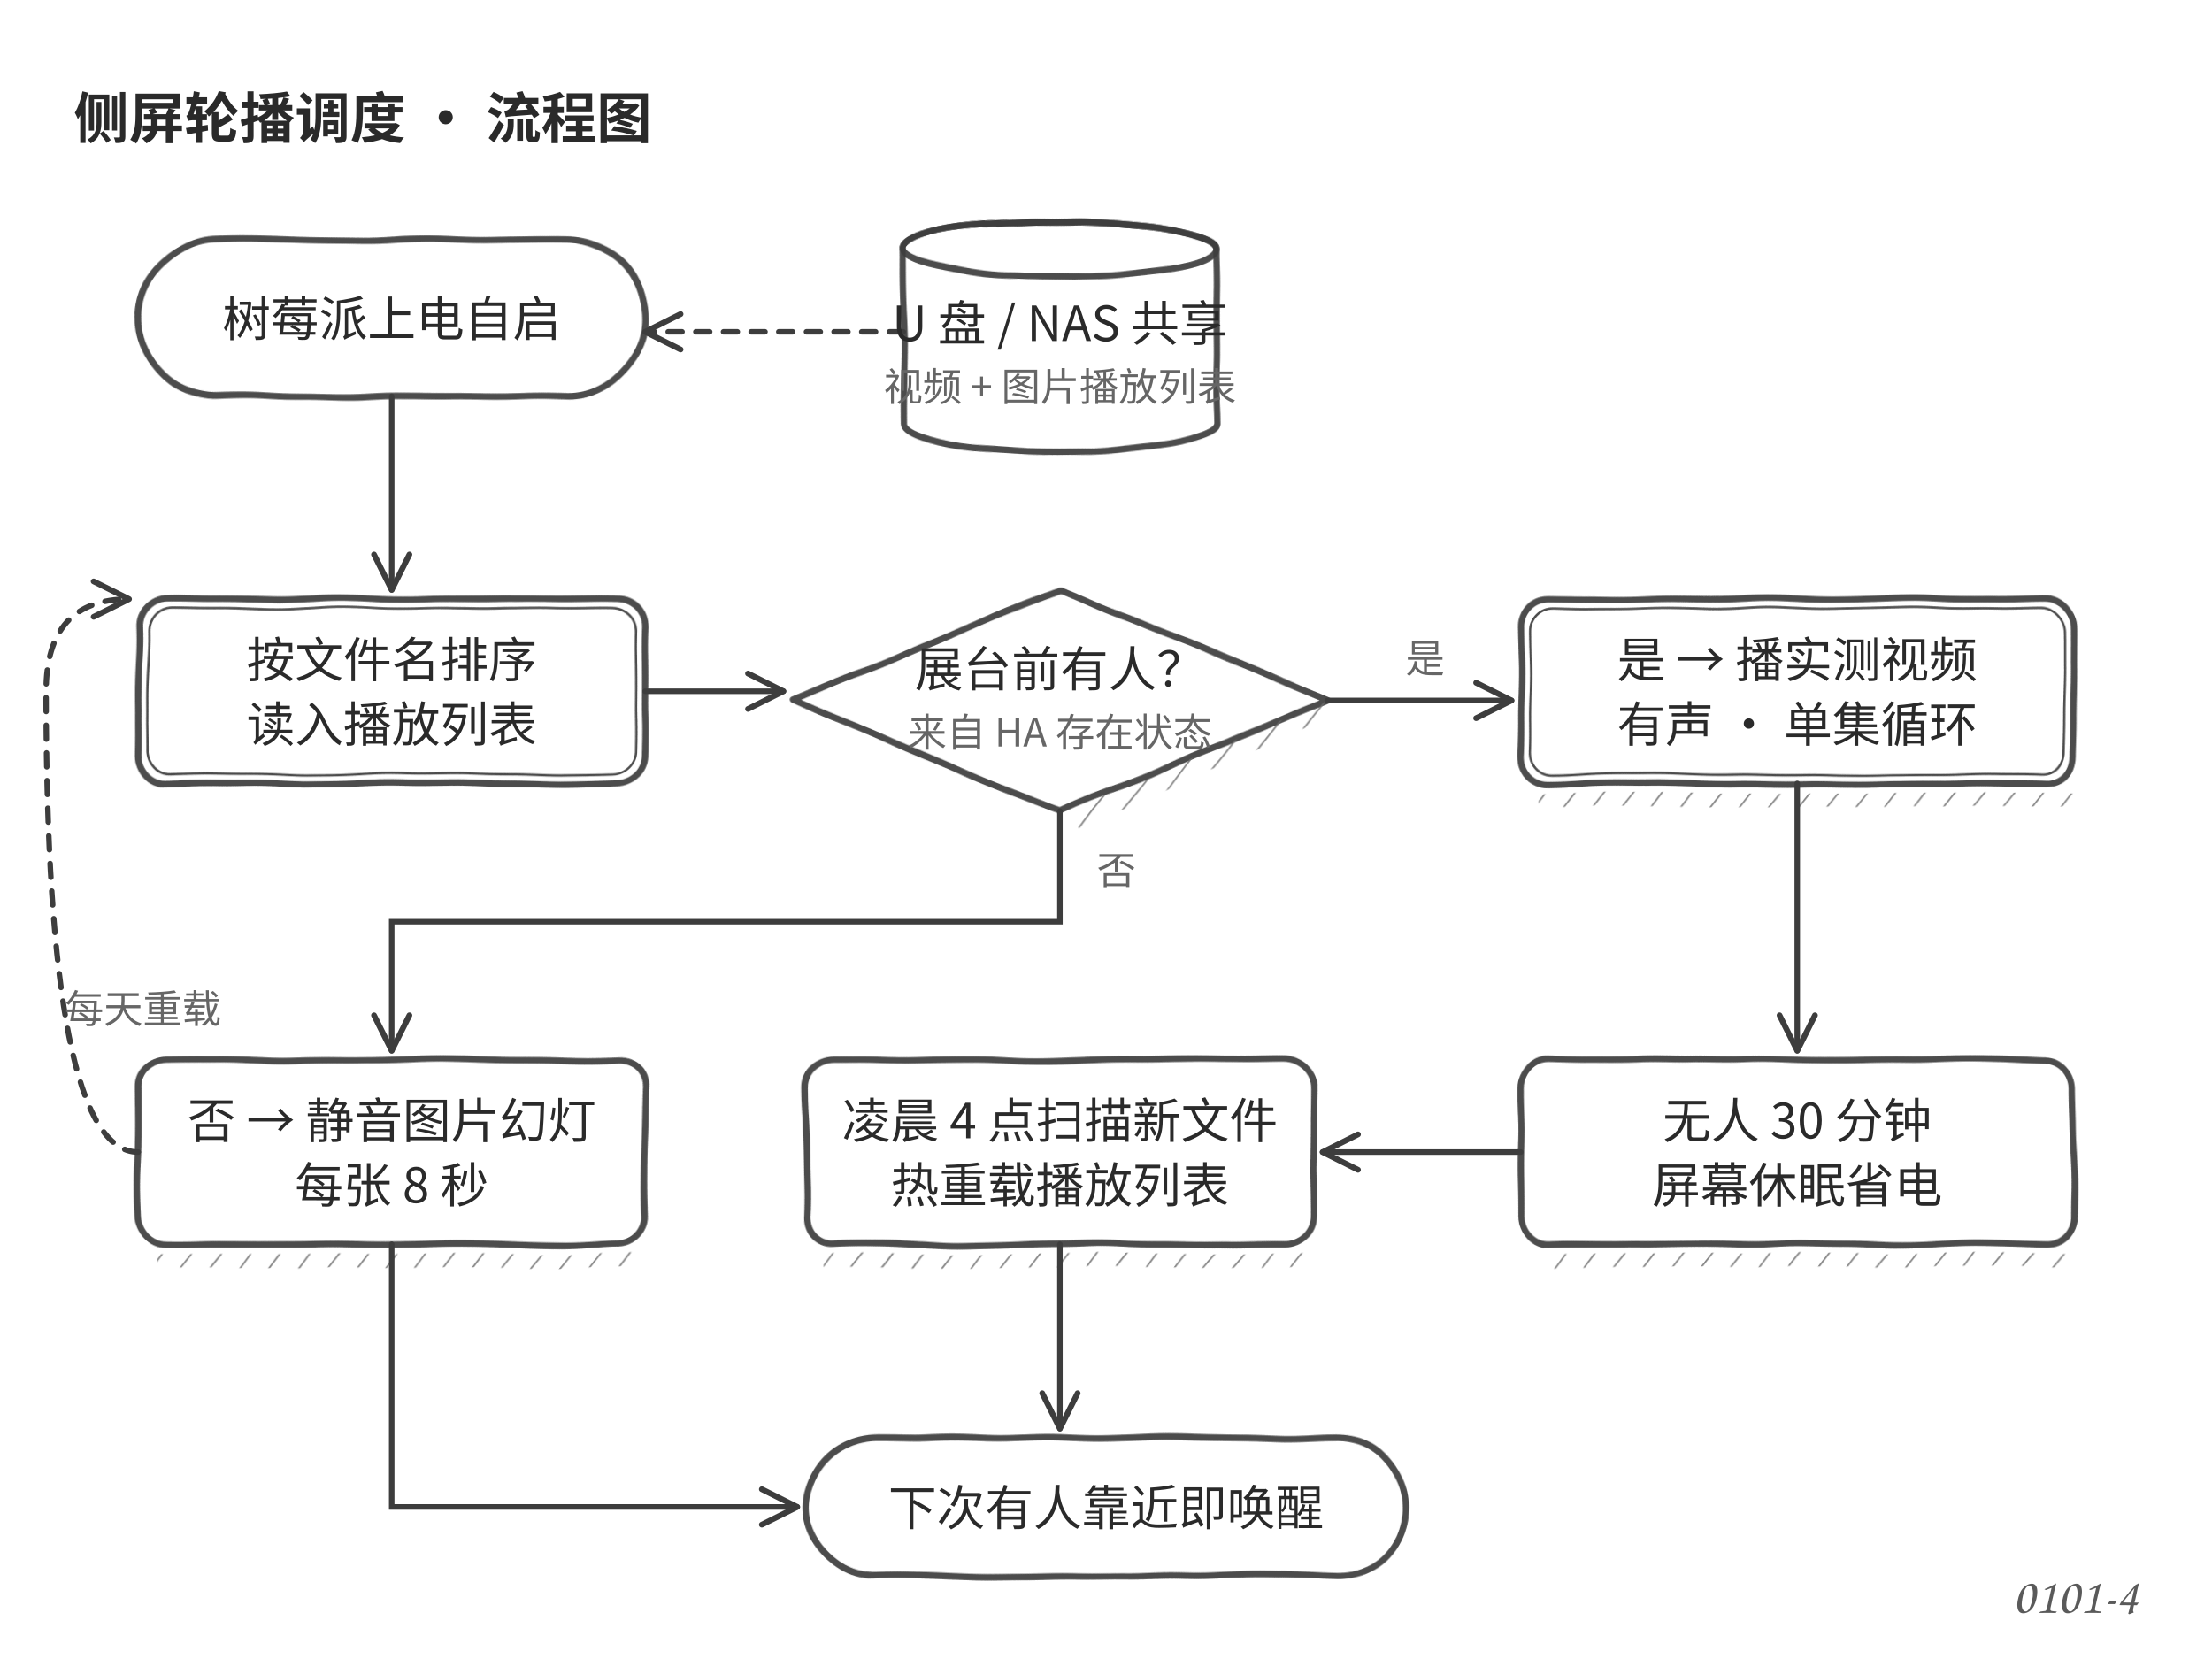
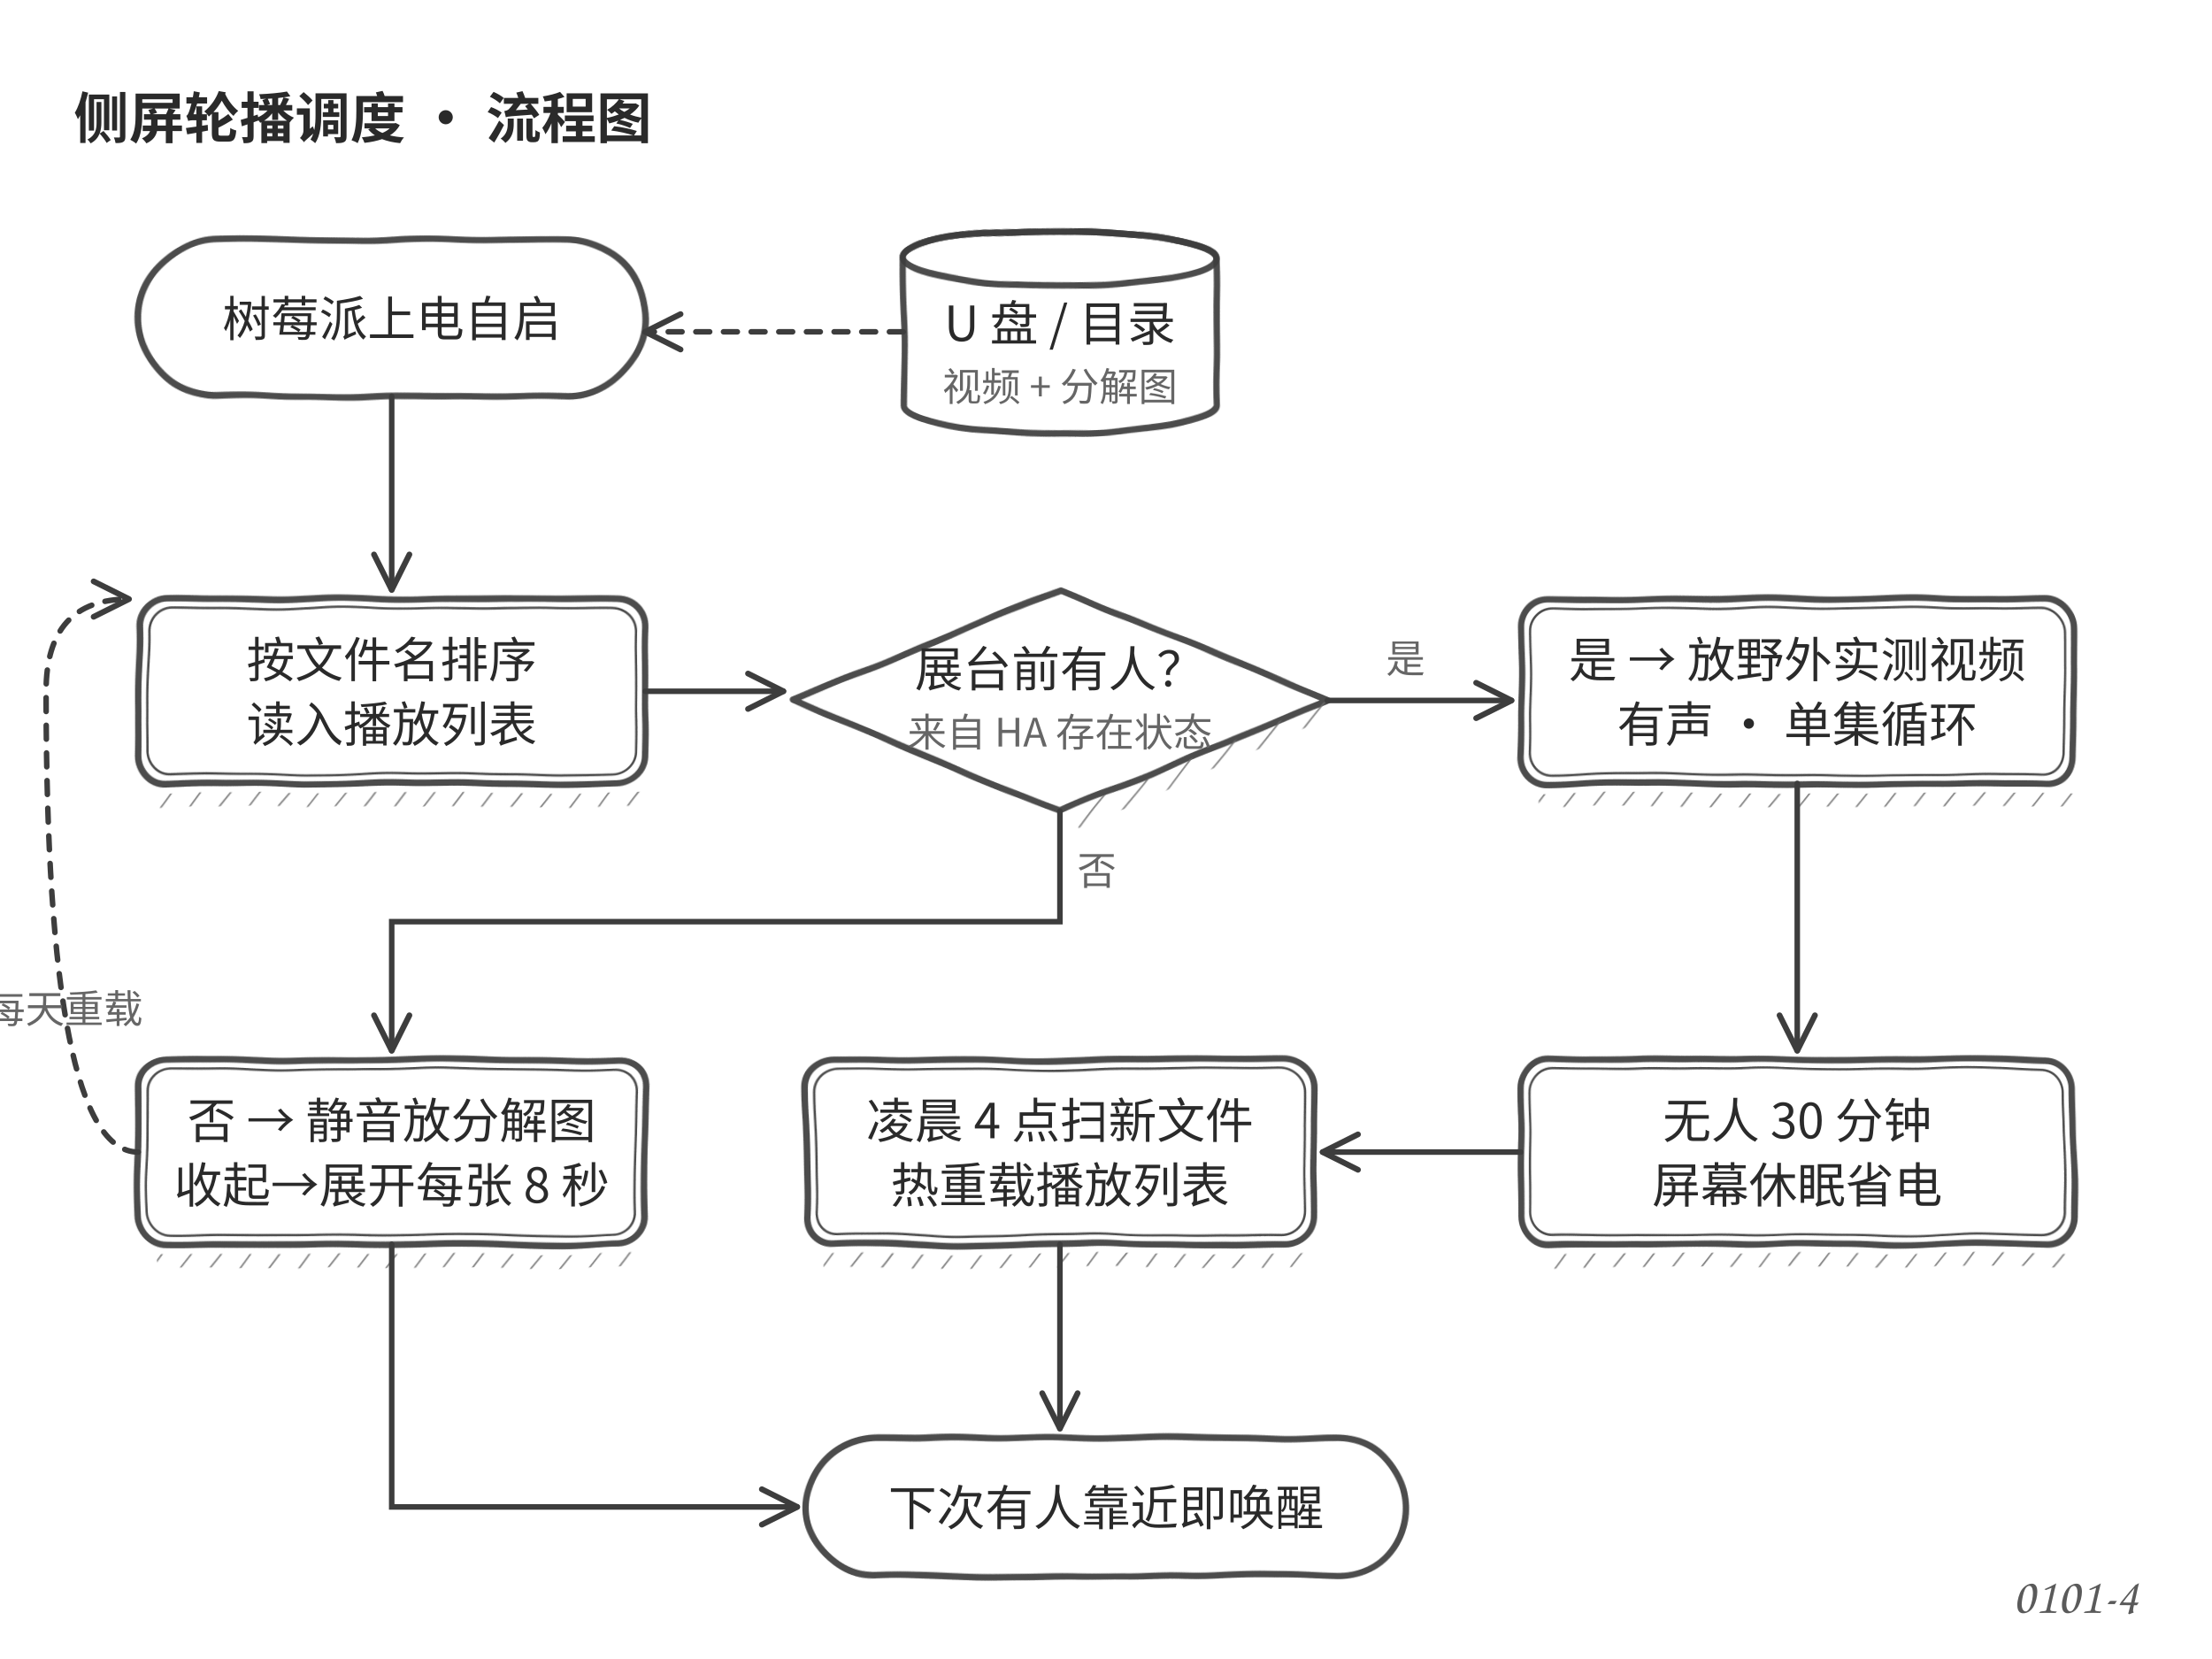
<svg xmlns="http://www.w3.org/2000/svg" viewBox="0 0 480 360" width="480" height="360" font-family="'Noto Sans SC','PingFang SC','Noto Sans CJK SC',sans-serif">
  <defs>
    <filter id="p0101-4-pencil" x="-5%" y="-5%" width="110%" height="110%">
      <feTurbulence type="fractalNoise" baseFrequency="0.045" numOctaves="2" seed="6" result="n" />
      <feDisplacementMap in="SourceGraphic" in2="n" scale="1.4" xChannelSelector="R" yChannelSelector="G" />
    </filter>
    <pattern id="p0101-4-shade" width="5" height="5" patternUnits="userSpaceOnUse" patternTransform="rotate(38)">
      <line x1="0" y1="0" x2="0" y2="5" stroke="#6b6b6b" stroke-width="0.7" stroke-opacity="0.8" />
    </pattern>
    <marker id="p0101-4-arrow" viewBox="0 0 10 10" refX="9" refY="5" markerWidth="8" markerHeight="8" orient="auto-start-reverse">
      <path d="M1 1 L9 5 L1 9" fill="none" stroke="#3d3d3d" stroke-width="1.3" stroke-linecap="round" stroke-linejoin="round" />
    </marker>
  </defs>
  <text x="16" y="30" font-weight="700" font-size="12" fill="#2a2a2a">侧屏轮播调度 · 流程图</text>
  <g filter="url(#p0101-4-pencil)" stroke="#3d3d3d" fill="none" stroke-linecap="round" stroke-linejoin="round" stroke-width="1.4" stroke-opacity="0.92">
-     <rect x="30" y="52" width="110" height="34" rx="17" />
-     <path d="M196 54 a34 6 0 0 1 68 0 v38 a34 6 0 0 1 -68 0 Z" />
-     <ellipse cx="230" cy="54" rx="34" ry="6" />
+     <rect x="30" y="52" width="110" height="34" rx="17.0" />
+     <path d="M196 56 a34.0 6 0 0 1 68 0 v32 a34.0 6 0 0 1 -68 0 Z" />
+     <ellipse cx="230.0" cy="56" rx="34.0" ry="6" />
    <rect x="30" y="130" width="110" height="40" rx="6" />
    <rect x="32" y="132" width="106" height="36" rx="5" stroke-width="0.5" />
-     <path d="M230 128 l58 24 l-58 24 l-58 -24 Z" />
+     <path d="M34 172 h106 v3 h-106 Z" fill="url(#p0101-4-shade)" stroke="none" />
+     <path d="M230.0 128 l58.0 24.0 l-58.0 24.0 l-58.0 -24.0 Z" />
+     <path d="M232.0 176 l56.0 -24.0 l4 2 l-58.0 26.0 Z" fill="url(#p0101-4-shade)" stroke="none" />
    <rect x="330" y="130" width="120" height="40" rx="6" />
    <rect x="332" y="132" width="116" height="36" rx="5" stroke-width="0.5" />
+     <path d="M334 172 h116 v3 h-116 Z" fill="url(#p0101-4-shade)" stroke="none" />
    <rect x="30" y="230" width="110" height="40" rx="6" />
+     <rect x="32" y="232" width="106" height="36" rx="5" stroke-width="0.5" />
+     <path d="M34 272 h106 v3 h-106 Z" fill="url(#p0101-4-shade)" stroke="none" />
    <rect x="175" y="230" width="110" height="40" rx="6" />
+     <rect x="177" y="232" width="106" height="36" rx="5" stroke-width="0.5" />
+     <path d="M179 272 h106 v3 h-106 Z" fill="url(#p0101-4-shade)" stroke="none" />
    <rect x="330" y="230" width="120" height="40" rx="6" />
-     <path d="M232 176 l56 -24 l4 2 l-58 26 Z" fill="url(#p0101-4-shade)" stroke="none" />
-     <path d="M334 172 h116 v3 h-116 Z" fill="url(#p0101-4-shade)" stroke="none" />
-     <path d="M34 272 h106 v3 h-106 Z M179 272 h106 v3 h-106 Z M334 272 h116 v3 h-116 Z" fill="url(#p0101-4-shade)" stroke="none" />
-     <rect x="175" y="312" width="130" height="30" rx="15" />
+     <rect x="332" y="232" width="116" height="36" rx="5" stroke-width="0.5" />
+     <path d="M334 272 h116 v3 h-116 Z" fill="url(#p0101-4-shade)" stroke="none" />
+     <rect x="175" y="312" width="130" height="30" rx="15.0" />
  </g>
  <g stroke="#3d3d3d" stroke-width="1.2" fill="none" marker-end="url(#p0101-4-arrow)" stroke-linecap="round">
    <path d="M85 86 V128" />
    <path d="M196 72 Q160 72 140 72" stroke-dasharray="3 3" />
    <path d="M140 150 H170" />
    <path d="M288 152 H328" />
    <path d="M230 176 V200 H85 V228" />
    <path d="M390 170 V228" />
    <path d="M330 250 H287" />
    <path d="M230 270 V310" />
    <path d="M85 270 V327 H173" />
    <path d="M30 250 Q10 250 10 150 Q10 130 28 130" stroke-dasharray="3 3" />
  </g>
  <g font-size="10.5" fill="#2a2a2a" text-anchor="middle">
    <text x="85" y="73">树莓派上电自启</text>
-     <text x="230" y="74">U 盘 / NAS 共享</text>
-     <text x="230" y="87" font-size="8.5" fill="#666">视频 + 图片播放列表</text>
+     <text x="230" y="74">U 盘 / 目录</text>
+     <text x="230" y="87" font-size="8.5" fill="#666">视频 + 分解图</text>
    <text x="85" y="147">按文件名排序</text>
    <text x="85" y="161">读入播放列表</text>
    <text x="230" y="149">展台前有人？</text>
    <text x="230" y="162" font-size="8.5" fill="#666">来自 HA 存在状态</text>
-     <text x="390" y="147">是 → 播实测视频</text>
+     <text x="390" y="147">是 → 放野外实测视频</text>
    <text x="390" y="161">有声 · 单集循环</text>
-     <text x="85" y="247">否 → 静音图片幻灯</text>
-     <text x="85" y="261">每张 8 秒</text>
-     <text x="230" y="247">凌晨 4 点扫描新文件</text>
+     <text x="85" y="247">否 → 静音放分解图</text>
+     <text x="85" y="261">收起→展开每张 8 秒</text>
+     <text x="230" y="247">凌晨 4 点扫新文件</text>
    <text x="230" y="261">热重载播放列表</text>
    <text x="390" y="247">无人 30 分钟</text>
    <text x="390" y="261">屏幕休眠省电</text>
    <text x="240" y="331">下次有人靠近即唤醒</text>
-   </g>
-   <g font-size="8.5" fill="#666">
-     <text x="305" y="146">是</text>
-     <text x="238" y="192">否</text>
-     <text x="14" y="222">每天重载</text>
+     <text x="305" y="146" font-size="8.5" fill="#666">是</text>
+     <text x="238" y="192" font-size="8.5" fill="#666">否</text>
+     <text x="14" y="222" font-size="8.5" fill="#666">每天重载</text>
  </g>
  <text x="464" y="350" text-anchor="end" font-family="'Long Cang','Kaiti SC',cursive" font-size="11" fill="#5a5a5a">0101-4</text>
</svg>
